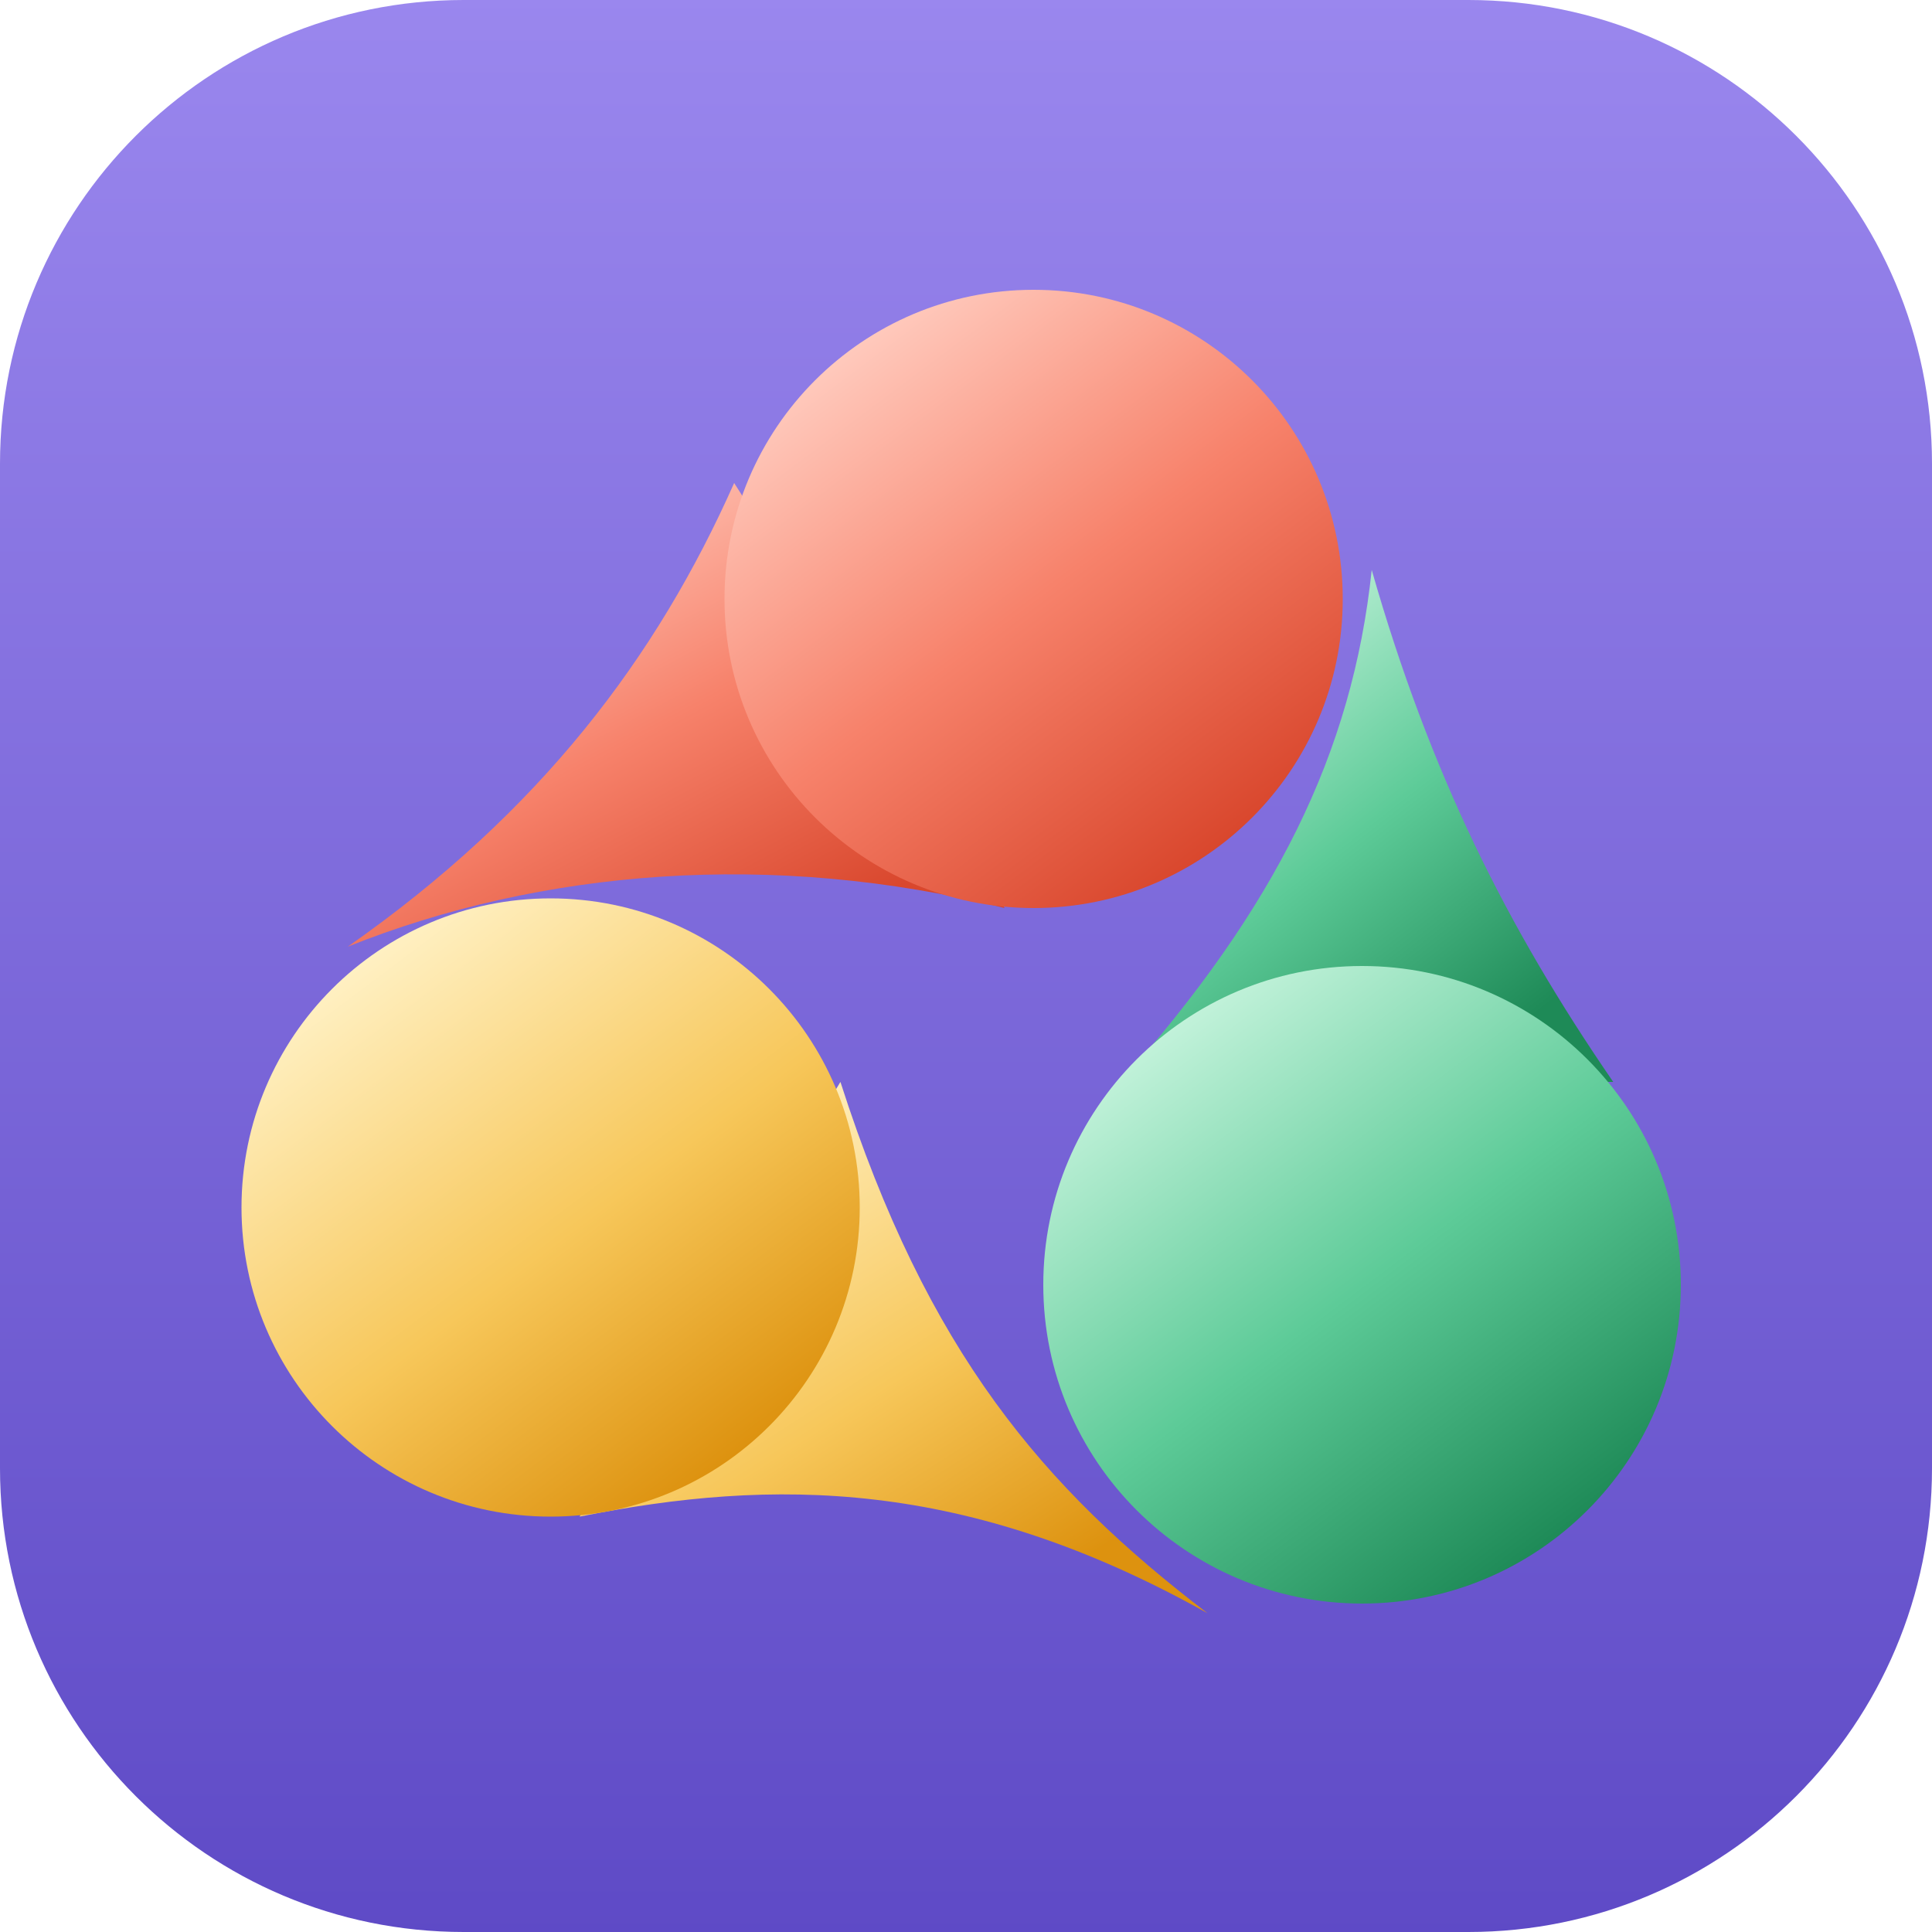
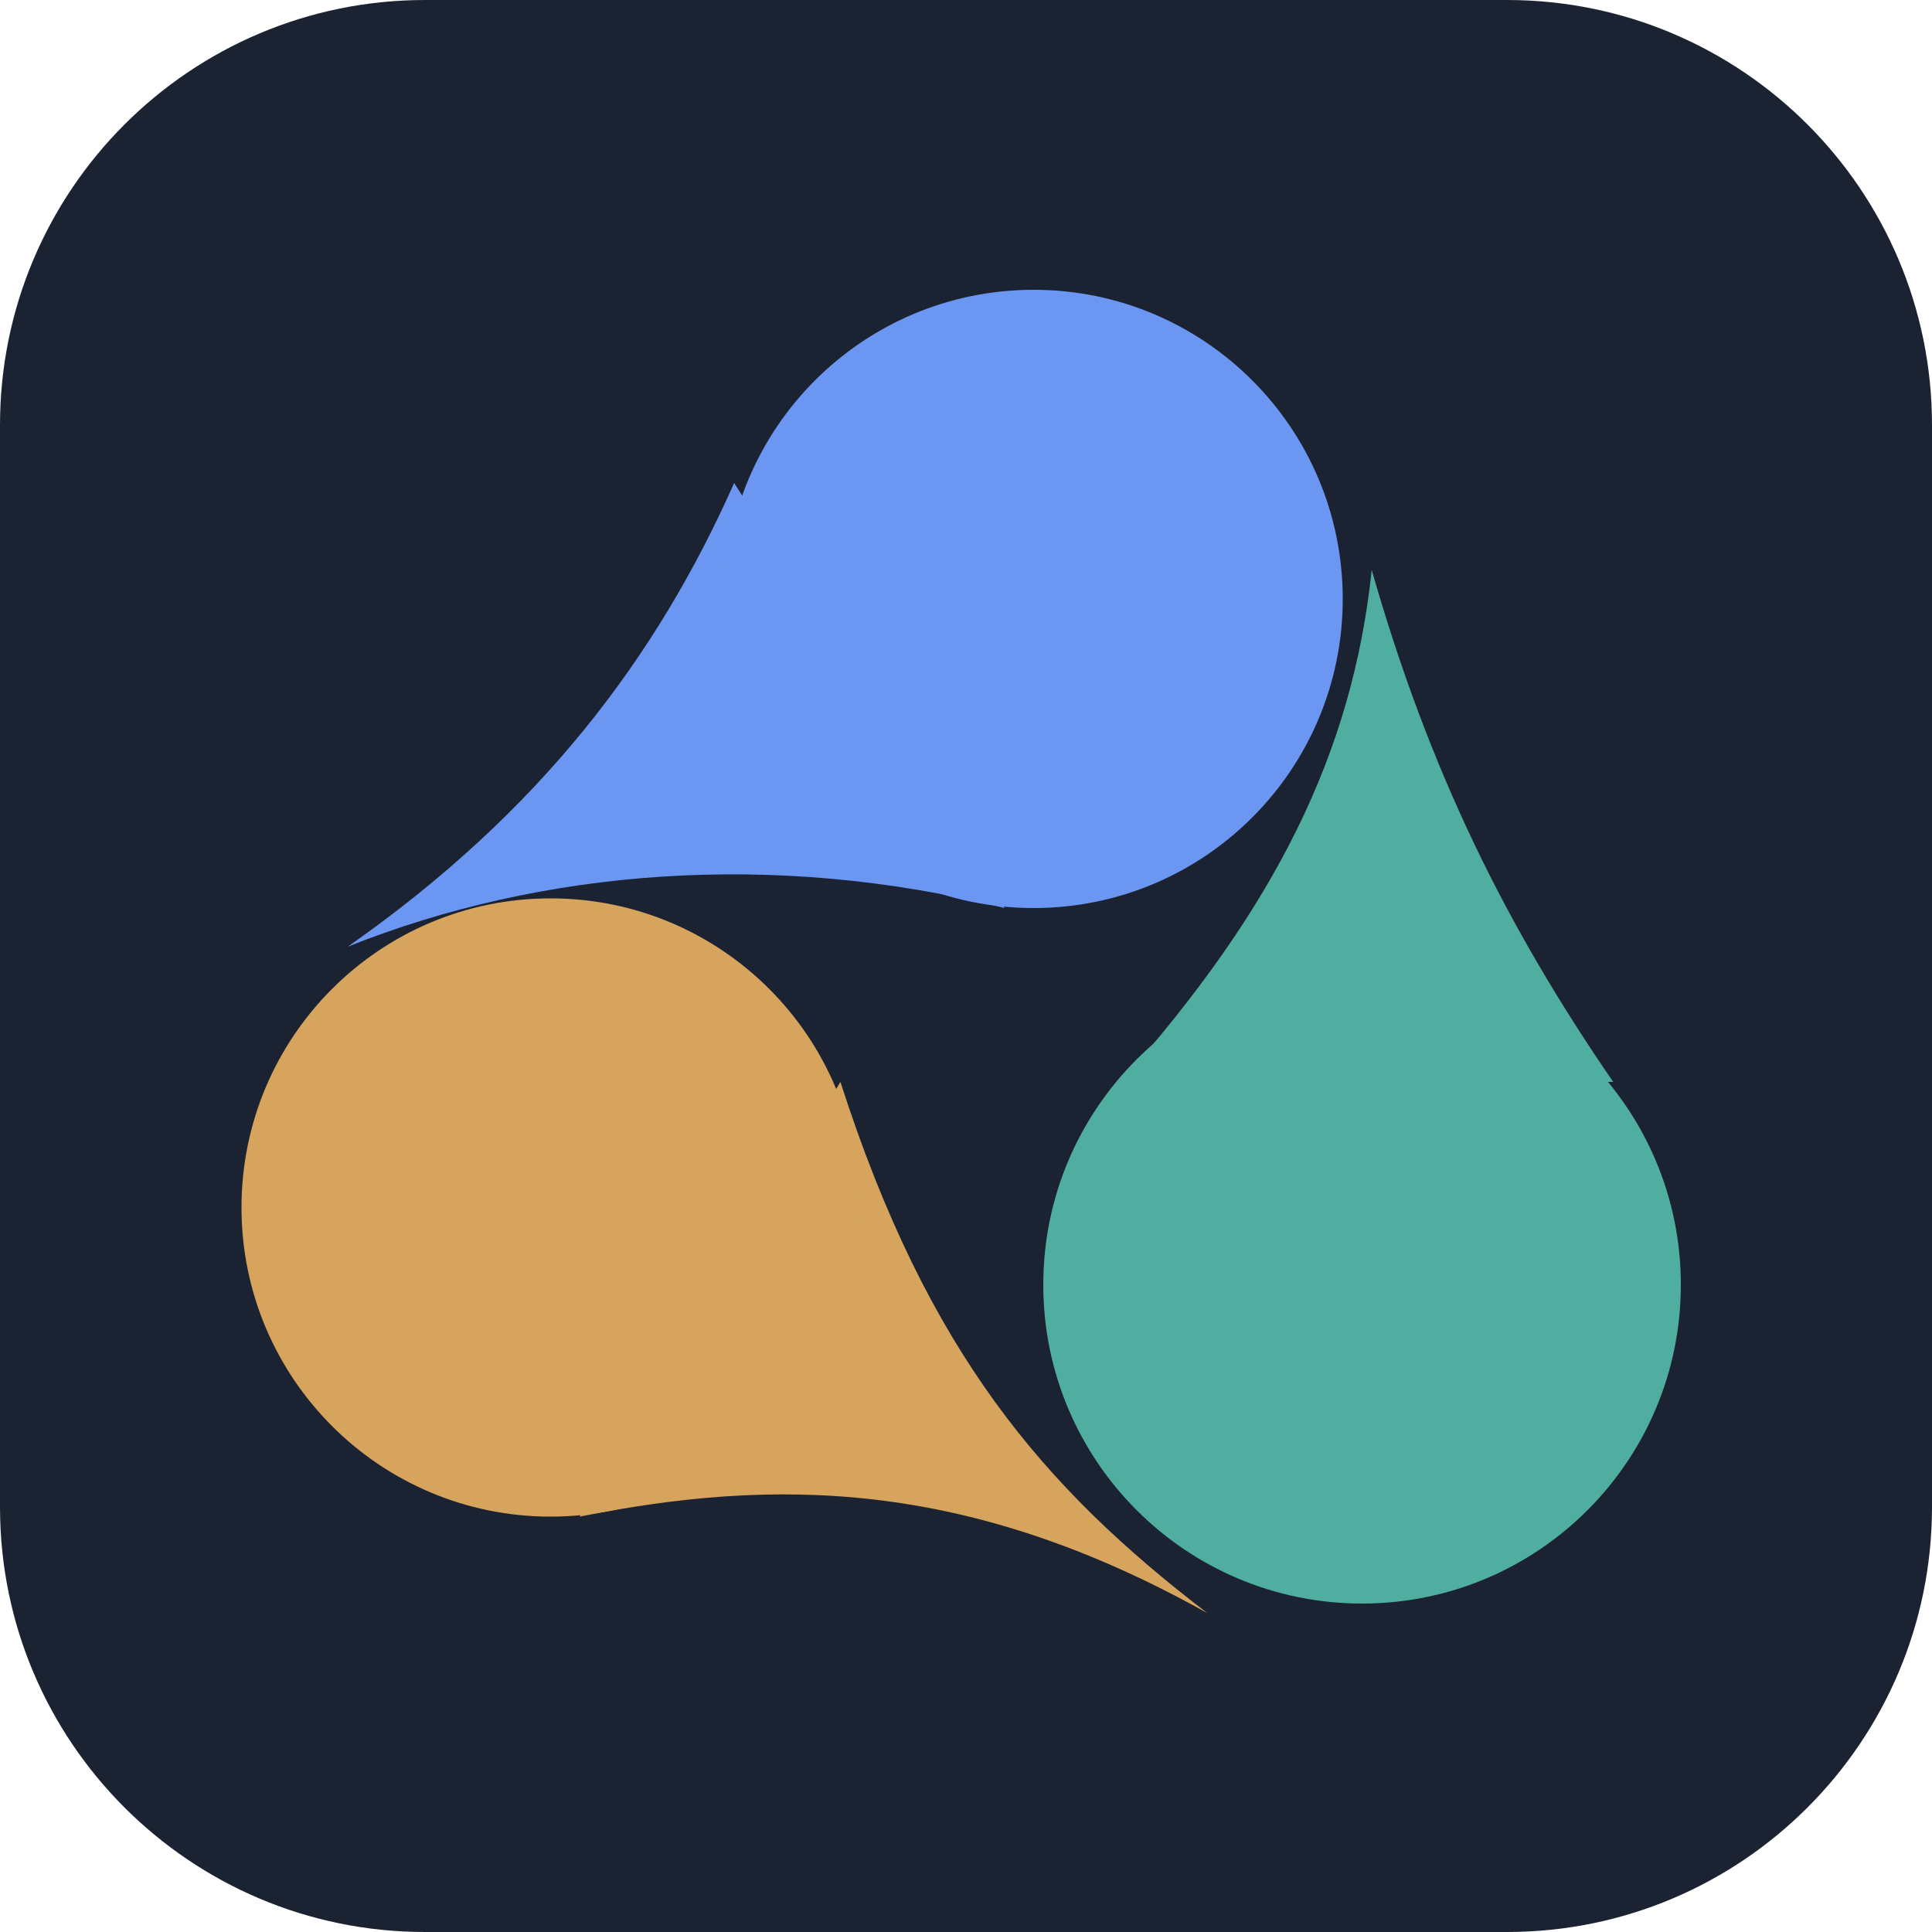
<svg xmlns="http://www.w3.org/2000/svg" viewBox="0 0 100 100">
-   <defs>
-     <linearGradient id="bg" x1="0" y1="0" x2="0" y2="1">
-       <stop offset="0" stop-color="#9A87EE" />
-       <stop offset="1" stop-color="#5E4AC6" />
-     </linearGradient>
-     <linearGradient id="r" x1="0.2" y1="0.1" x2="0.8" y2="0.9">
-       <stop offset="0" stop-color="#FFC9BC" />
-       <stop offset=".5" stop-color="#F7826B" />
-       <stop offset="1" stop-color="#D9472D" />
-     </linearGradient>
-     <linearGradient id="p" x1="0.2" y1="0.1" x2="0.8" y2="0.9">
-       <stop offset="0" stop-color="#FFF0C2" />
-       <stop offset=".55" stop-color="#F7C75A" />
-       <stop offset="1" stop-color="#DD920F" />
-     </linearGradient>
-     <linearGradient id="g" x1="0.2" y1="0.1" x2="0.8" y2="0.9">
-       <stop offset="0" stop-color="#C2F2DA" />
-       <stop offset=".5" stop-color="#5DCB98" />
-       <stop offset="1" stop-color="#1E8A57" />
-     </linearGradient>
-   </defs>
-   <rect width="100" height="100" rx="24" fill="url(#bg)" />
-   <path d="M38 25C34 34 28 42 18 49C28 45 40 44 52 47Z" fill="url(#r)" />
-   <circle cx="53.5" cy="31" r="16" fill="url(#r)" />
-   <path d="M30 78.5C40 76.5 50 76.5 62.5 83.5C54 77 48 70 43.5 56Z" fill="url(#p)" />
-   <circle cx="28.5" cy="62.5" r="16" fill="url(#p)" />
-   <path d="M83.5 56C78 48 74 40 71 29.5C70 39 66 47 58 56Z" fill="url(#g)" />
-   <circle cx="70.5" cy="66.5" r="16.5" fill="url(#g)" />
+   <rect width="100" height="100" rx="22" fill="#1B2333" />
+   <path d="M38 25C34 34 28 42 18 49C28 45 40 44 52 47Z" fill="#6B97F2" />
+   <circle cx="53.5" cy="31" r="16" fill="#6B97F2" />
+   <path d="M30 78.5C40 76.5 50 76.5 62.5 83.5C54 77 48 70 43.5 56Z" fill="#D6A45C" />
+   <circle cx="28.5" cy="62.5" r="16" fill="#D6A45C" />
+   <path d="M83.5 56C78 48 74 40 71 29.5C70 39 66 47 58 56Z" fill="#4FAE9F" />
+   <circle cx="70.5" cy="66.5" r="16.5" fill="#4FAE9F" />
</svg>
